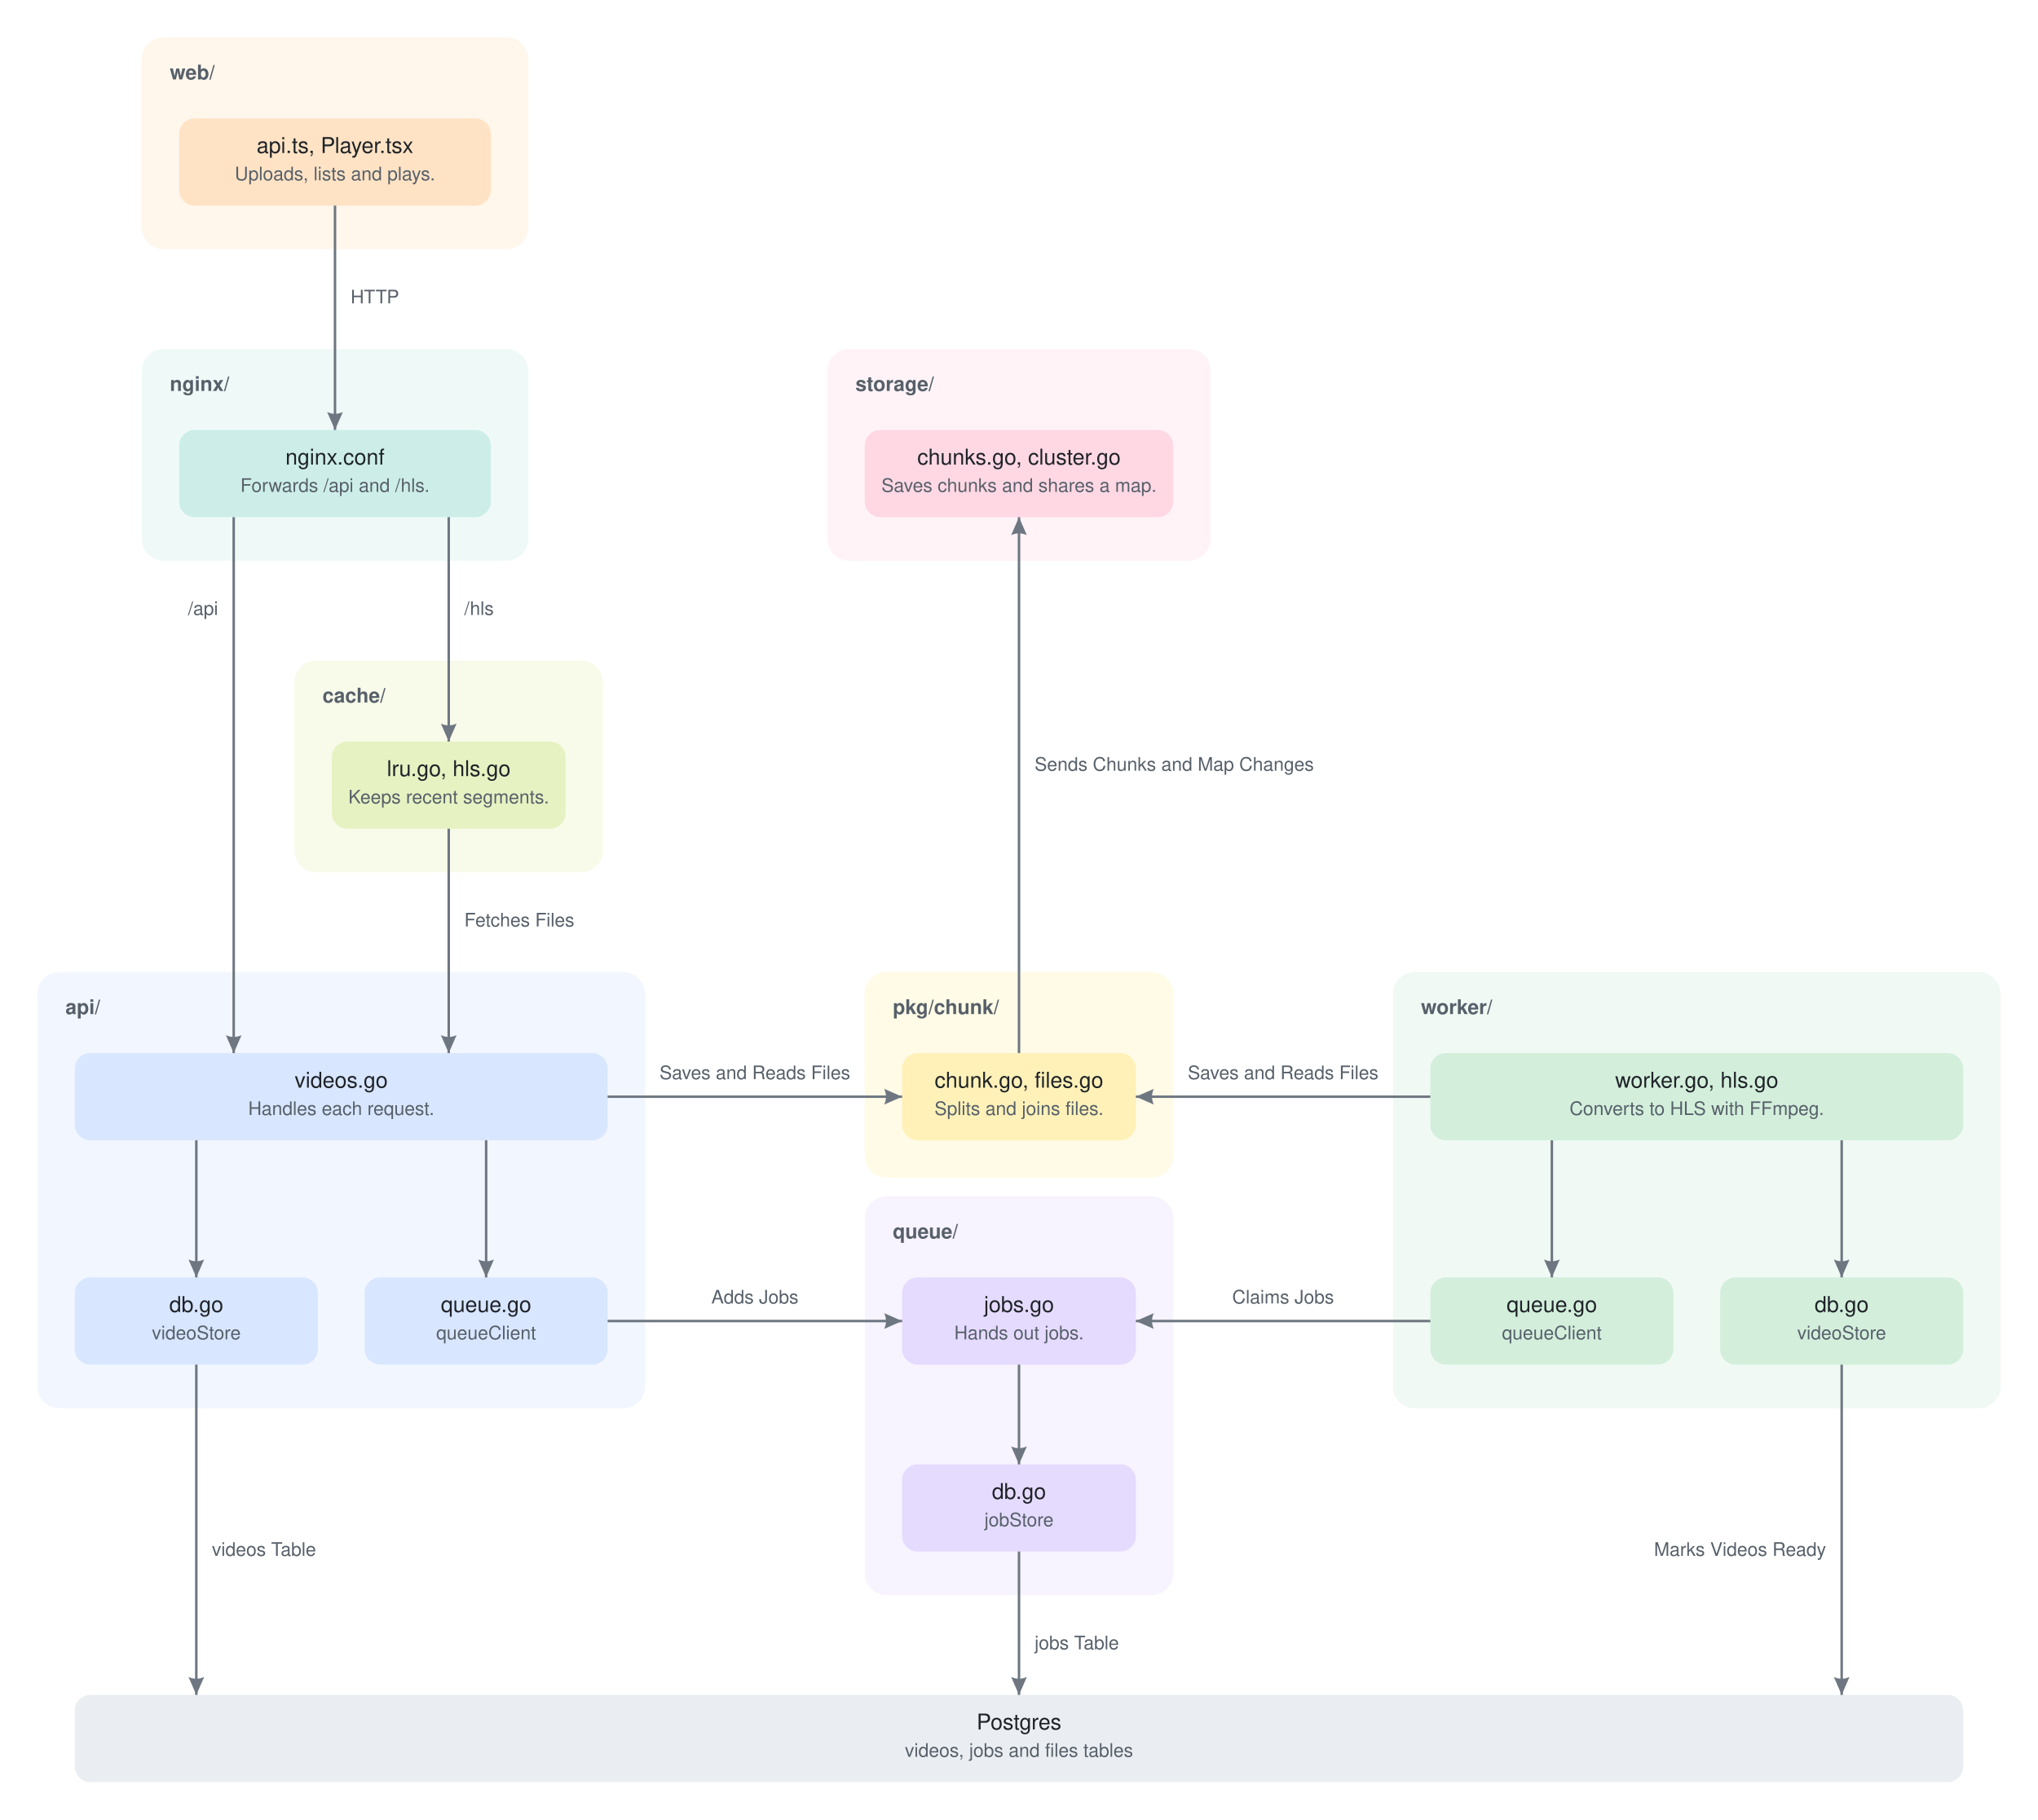
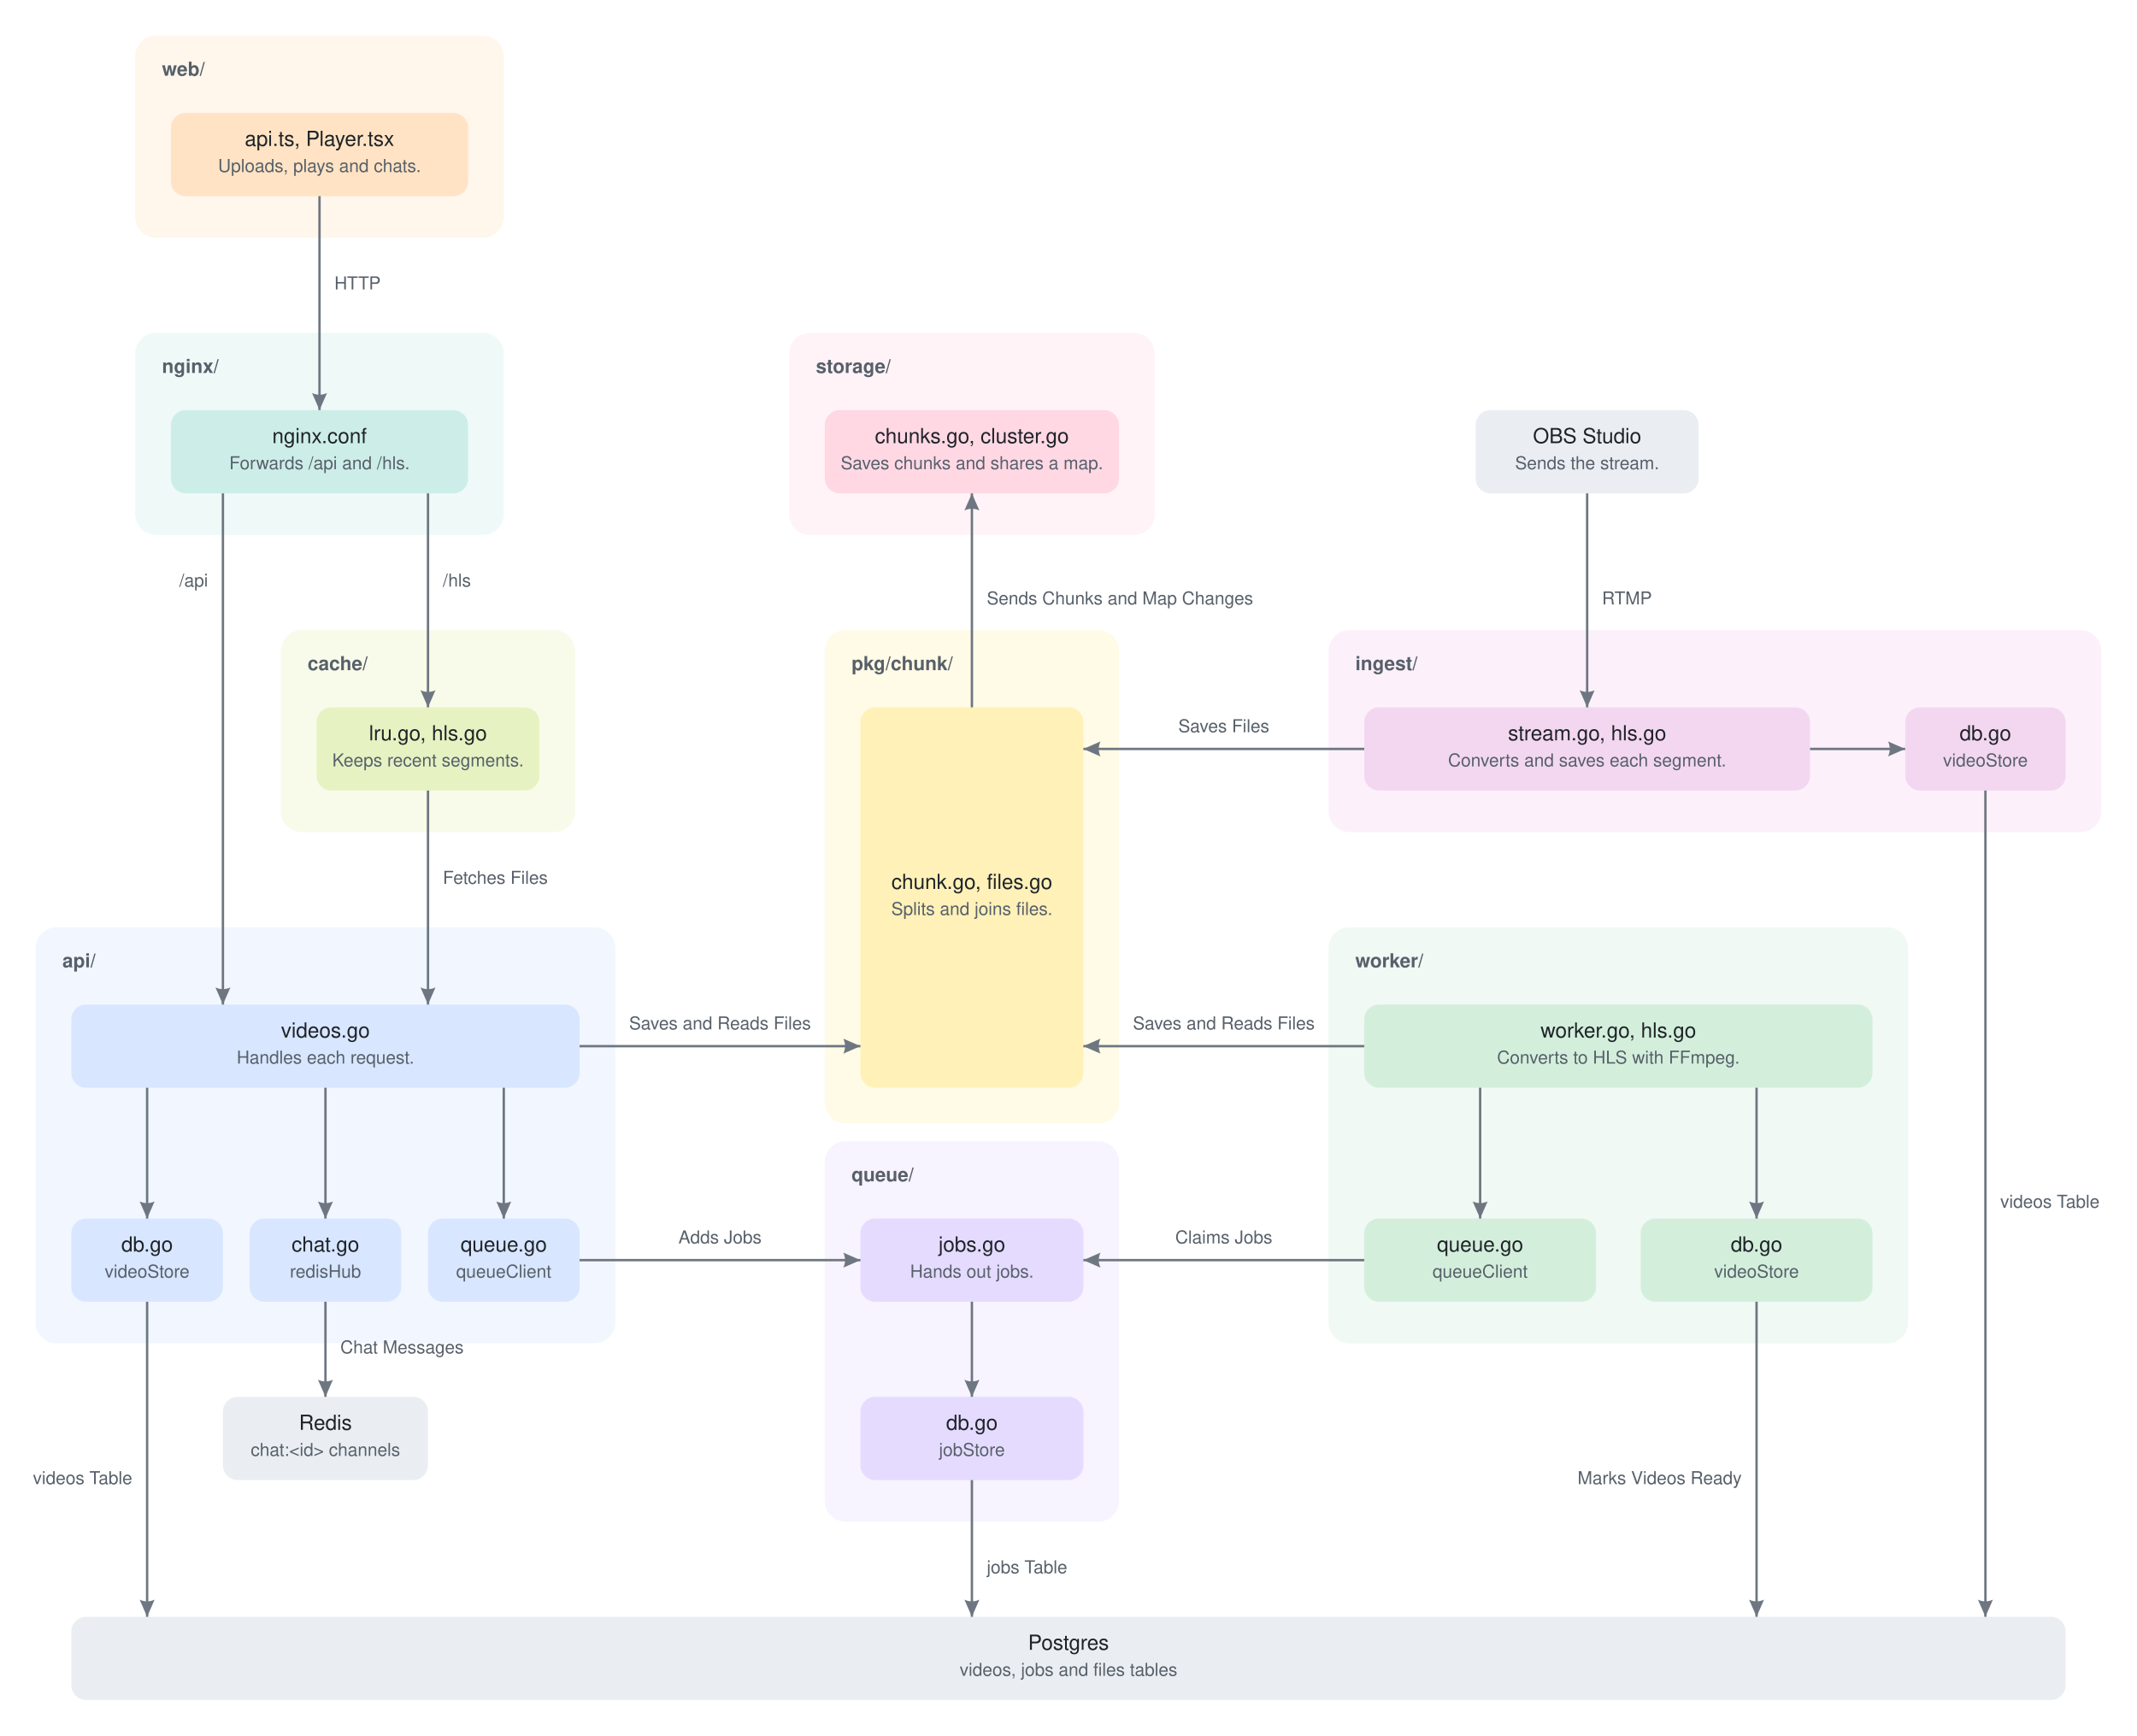
- <svg xmlns="http://www.w3.org/2000/svg" viewBox="0 0 1308 1168" width="1308" height="1168" role="img" aria-label="How Flick's folders and files connect">
+ <svg xmlns="http://www.w3.org/2000/svg" viewBox="0 0 1438 1168" width="1438" height="1168" role="img" aria-label="How Flick's folders and files connect">
  <style>
    text { font-family: -apple-system, "Segoe UI", Helvetica, Arial, sans-serif; font-size: 14px; fill: #1f2328; text-anchor: middle; dominant-baseline: central; }
    .sub { font-size: 12px; fill: #57606a; }
    .folder { font-size: 13px; font-weight: 600; fill: #57606a; text-anchor: start; }
    .web { fill: #ffe3c4; } .p-web { fill: #fff6ec; }
    .nginx { fill: #cdeee8; } .p-nginx { fill: #effaf8; }
    .api { fill: #d8e6ff; } .p-api { fill: #f2f6ff; }
    .queue { fill: #e5dbff; } .p-queue { fill: #f7f3ff; }
    .worker { fill: #d3efdc; } .p-worker { fill: #f0f9f3; }
    .storage { fill: #ffd8e4; } .p-storage { fill: #fff3f7; }
    .chunk { fill: #fff1b8; } .p-chunk { fill: #fffbe6; }
    .cache { fill: #e6f2c2; } .p-cache { fill: #f8fbea; }
+     .ingest { fill: #f3d7f1; } .p-ingest { fill: #fcf1fb; }
    .ext { fill: #eaeef2; } .p-ext { fill: #f6f8fa; }
    .ln { fill: none; stroke: #6e7781; stroke-width: 1.6; stroke-linecap: round; }
    .head { fill: #6e7781; }
    @media (prefers-color-scheme: dark) {
      text { fill: #f0f6fc; }
      .sub, .folder { fill: #c9d1d9; }
      .web { fill: #6b4e30; } .p-web { fill: #3a2e22; }
      .nginx { fill: #2f6158; } .p-nginx { fill: #243b38; }
      .api { fill: #34507e; } .p-api { fill: #263147; }
      .queue { fill: #4f4180; } .p-queue { fill: #312a47; }
      .worker { fill: #326343; } .p-worker { fill: #253a2d; }
      .storage { fill: #7a3a52; } .p-storage { fill: #3d2630; }
      .chunk { fill: #6b5a1e; } .p-chunk { fill: #3a3320; }
      .cache { fill: #55612a; } .p-cache { fill: #33391f; }
+       .ingest { fill: #66395f; } .p-ingest { fill: #39263a; }
      .ext { fill: #3d444d; } .p-ext { fill: #30363d; }
      .ln { stroke: #a0a8b0; }
      .head { fill: #a0a8b0; }
    }
  </style>
  <defs>
    <marker id="a" viewBox="0 0 10 10" refX="9" refY="5" markerWidth="9" markerHeight="9" orient="auto-start-reverse">
      <path class="head" d="M1 1.5 L9 5 L1 8.5 Q2.6 5 1 1.5 Z" />
    </marker>
  </defs>
  <rect class="p-web" x="91" y="24" width="248" height="136" rx="14" />
  <text class="folder" x="109" y="48">web/</text>
  <rect class="p-nginx" x="91" y="224" width="248" height="136" rx="14" />
  <text class="folder" x="109" y="248">nginx/</text>
  <rect class="p-cache" x="189" y="424" width="198" height="136" rx="14" />
  <text class="folder" x="207" y="448">cache/</text>
  <rect class="p-api" x="24" y="624" width="390" height="280" rx="14" />
  <text class="folder" x="42" y="648">api/</text>
  <rect class="p-queue" x="555" y="768" width="198" height="256" rx="14" />
  <text class="folder" x="573" y="792">queue/</text>
  <rect class="p-worker" x="894" y="624" width="390" height="280" rx="14" />
  <text class="folder" x="912" y="648">worker/</text>
  <rect class="p-storage" x="531" y="224" width="246" height="136" rx="14" />
  <text class="folder" x="549" y="248">storage/</text>
-   <rect class="p-chunk" x="555" y="624" width="198" height="132" rx="14" />
-   <text class="folder" x="573" y="648">pkg/chunk/</text>
+   <rect class="p-chunk" x="555" y="424" width="198" height="332" rx="14" />
+   <text class="folder" x="573" y="448">pkg/chunk/</text>
+   <rect class="p-ingest" x="894" y="424" width="520" height="136" rx="14" />
+   <text class="folder" x="912" y="448">ingest/</text>
  <path class="ln" d="M215 132 V276" marker-end="url(#a)" />
  <path class="ln" d="M150 332 V676" marker-end="url(#a)" />
  <path class="ln" d="M288 332 V476" marker-end="url(#a)" />
  <path class="ln" d="M288 532 V676" marker-end="url(#a)" />
  <path class="ln" d="M390 704 H579" marker-end="url(#a)" />
  <path class="ln" d="M918 704 H729" marker-end="url(#a)" />
-   <path class="ln" d="M126 732 V820" marker-end="url(#a)" />
-   <path class="ln" d="M312 732 V820" marker-end="url(#a)" />
+   <path class="ln" d="M99 732 V820" marker-end="url(#a)" />
+   <path class="ln" d="M219 732 V820" marker-end="url(#a)" />
+   <path class="ln" d="M339 732 V820" marker-end="url(#a)" />
  <path class="ln" d="M996 732 V820" marker-end="url(#a)" />
  <path class="ln" d="M1182 732 V820" marker-end="url(#a)" />
  <path class="ln" d="M390 848 H579" marker-end="url(#a)" />
  <path class="ln" d="M918 848 H729" marker-end="url(#a)" />
  <path class="ln" d="M654 876 V940" marker-end="url(#a)" />
-   <path class="ln" d="M654 676 V332" marker-end="url(#a)" />
-   <path class="ln" d="M126 876 V1088" marker-end="url(#a)" />
+   <path class="ln" d="M654 476 V332" marker-end="url(#a)" />
+   <path class="ln" d="M1068 332 V476" marker-end="url(#a)" />
+   <path class="ln" d="M1218 504 H1282" marker-end="url(#a)" />
+   <path class="ln" d="M1336 532 V1088" marker-end="url(#a)" />
+   <path class="ln" d="M918 504 H729" marker-end="url(#a)" />
+   <path class="ln" d="M99 876 V1088" marker-end="url(#a)" />
+   <path class="ln" d="M219 876 V940" marker-end="url(#a)" />
  <path class="ln" d="M654 996 V1088" marker-end="url(#a)" />
  <path class="ln" d="M1182 876 V1088" marker-end="url(#a)" />
  <text class="sub" x="225" y="192" style="text-anchor: start">HTTP</text>
  <text class="sub" x="140" y="392" style="text-anchor: end">/api</text>
  <text class="sub" x="298" y="392" style="text-anchor: start">/hls</text>
  <text class="sub" x="298" y="592" style="text-anchor: start">Fetches Files</text>
  <text class="sub" x="484.5" y="690">Saves and Reads Files</text>
  <text class="sub" x="823.5" y="690">Saves and Reads Files</text>
-   <text class="sub" x="664" y="492" style="text-anchor: start">Sends Chunks and Map Changes</text>
+   <text class="sub" x="664" y="404" style="text-anchor: start">Sends Chunks and Map Changes</text>
+   <text class="sub" x="1078" y="404" style="text-anchor: start">RTMP</text>
+   <text class="sub" x="1346" y="810" style="text-anchor: start">videos Table</text>
+   <text class="sub" x="823.5" y="490">Saves Files</text>
  <text class="sub" x="484.5" y="834">Adds Jobs</text>
  <text class="sub" x="823.5" y="834">Claims Jobs</text>
-   <text class="sub" x="136" y="996" style="text-anchor: start">videos Table</text>
+   <text class="sub" x="89" y="996" style="text-anchor: end">videos Table</text>
+   <text class="sub" x="229" y="908" style="text-anchor: start">Chat Messages</text>
  <text class="sub" x="664" y="1056" style="text-anchor: start">jobs Table</text>
  <text class="sub" x="1172" y="996" style="text-anchor: end">Marks Videos Ready</text>
  <rect class="web" x="115" y="76" width="200" height="56" rx="10" />
  <text x="215" y="95">api.ts, Player.tsx</text>
-   <text class="sub" x="215" y="113">Uploads, lists and plays.</text>
+   <text class="sub" x="215" y="113">Uploads, plays and chats.</text>
  <rect class="nginx" x="115" y="276" width="200" height="56" rx="10" />
  <text x="215" y="295">nginx.conf</text>
  <text class="sub" x="215" y="313">Forwards /api and /hls.</text>
  <rect class="cache" x="213" y="476" width="150" height="56" rx="10" />
  <text x="288" y="495">lru.go, hls.go</text>
  <text class="sub" x="288" y="513">Keeps recent segments.</text>
  <rect class="api" x="48" y="676" width="342" height="56" rx="10" />
  <text x="219" y="695">videos.go</text>
  <text class="sub" x="219" y="713">Handles each request.</text>
-   <rect class="api" x="48" y="820" width="156" height="56" rx="10" />
-   <text x="126" y="839">db.go</text>
-   <text class="sub" x="126" y="857">videoStore</text>
-   <rect class="api" x="234" y="820" width="156" height="56" rx="10" />
-   <text x="312" y="839">queue.go</text>
-   <text class="sub" x="312" y="857">queueClient</text>
+   <rect class="api" x="48" y="820" width="102" height="56" rx="10" />
+   <text x="99" y="839">db.go</text>
+   <text class="sub" x="99" y="857">videoStore</text>
+   <rect class="api" x="168" y="820" width="102" height="56" rx="10" />
+   <text x="219" y="839">chat.go</text>
+   <text class="sub" x="219" y="857">redisHub</text>
+   <rect class="api" x="288" y="820" width="102" height="56" rx="10" />
+   <text x="339" y="839">queue.go</text>
+   <text class="sub" x="339" y="857">queueClient</text>
  <rect class="storage" x="555" y="276" width="198" height="56" rx="10" />
  <text x="654" y="295">chunks.go, cluster.go</text>
  <text class="sub" x="654" y="313">Saves chunks and shares a map.</text>
-   <rect class="chunk" x="579" y="676" width="150" height="56" rx="10" />
-   <text x="654" y="695">chunk.go, files.go</text>
-   <text class="sub" x="654" y="713">Splits and joins files.</text>
+   <rect class="chunk" x="579" y="476" width="150" height="256" rx="10" />
+   <text x="654" y="595">chunk.go, files.go</text>
+   <text class="sub" x="654" y="613">Splits and joins files.</text>
  <rect class="queue" x="579" y="820" width="150" height="56" rx="10" />
  <text x="654" y="839">jobs.go</text>
  <text class="sub" x="654" y="857">Hands out jobs.</text>
  <rect class="queue" x="579" y="940" width="150" height="56" rx="10" />
  <text x="654" y="959">db.go</text>
  <text class="sub" x="654" y="977">jobStore</text>
  <rect class="worker" x="918" y="676" width="342" height="56" rx="10" />
  <text x="1089" y="695">worker.go, hls.go</text>
  <text class="sub" x="1089" y="713">Converts to HLS with FFmpeg.</text>
  <rect class="worker" x="918" y="820" width="156" height="56" rx="10" />
  <text x="996" y="839">queue.go</text>
  <text class="sub" x="996" y="857">queueClient</text>
  <rect class="worker" x="1104" y="820" width="156" height="56" rx="10" />
  <text x="1182" y="839">db.go</text>
  <text class="sub" x="1182" y="857">videoStore</text>
-   <rect class="ext" x="48" y="1088" width="1212" height="56" rx="10" />
-   <text x="654" y="1107">Postgres</text>
-   <text class="sub" x="654" y="1125">videos, jobs and files tables</text>
+   <rect class="ext" x="993" y="276" width="150" height="56" rx="10" />
+   <text x="1068" y="295">OBS Studio</text>
+   <text class="sub" x="1068" y="313">Sends the stream.</text>
+   <rect class="ingest" x="918" y="476" width="300" height="56" rx="10" />
+   <text x="1068" y="495">stream.go, hls.go</text>
+   <text class="sub" x="1068" y="513">Converts and saves each segment.</text>
+   <rect class="ingest" x="1282" y="476" width="108" height="56" rx="10" />
+   <text x="1336" y="495">db.go</text>
+   <text class="sub" x="1336" y="513">videoStore</text>
+   <rect class="ext" x="150" y="940" width="138" height="56" rx="10" />
+   <text x="219" y="959">Redis</text>
+   <text class="sub" x="219" y="977">chat:&lt;id&gt; channels</text>
+   <rect class="ext" x="48" y="1088" width="1342" height="56" rx="10" />
+   <text x="719" y="1107">Postgres</text>
+   <text class="sub" x="719" y="1125">videos, jobs and files tables</text>
</svg>
